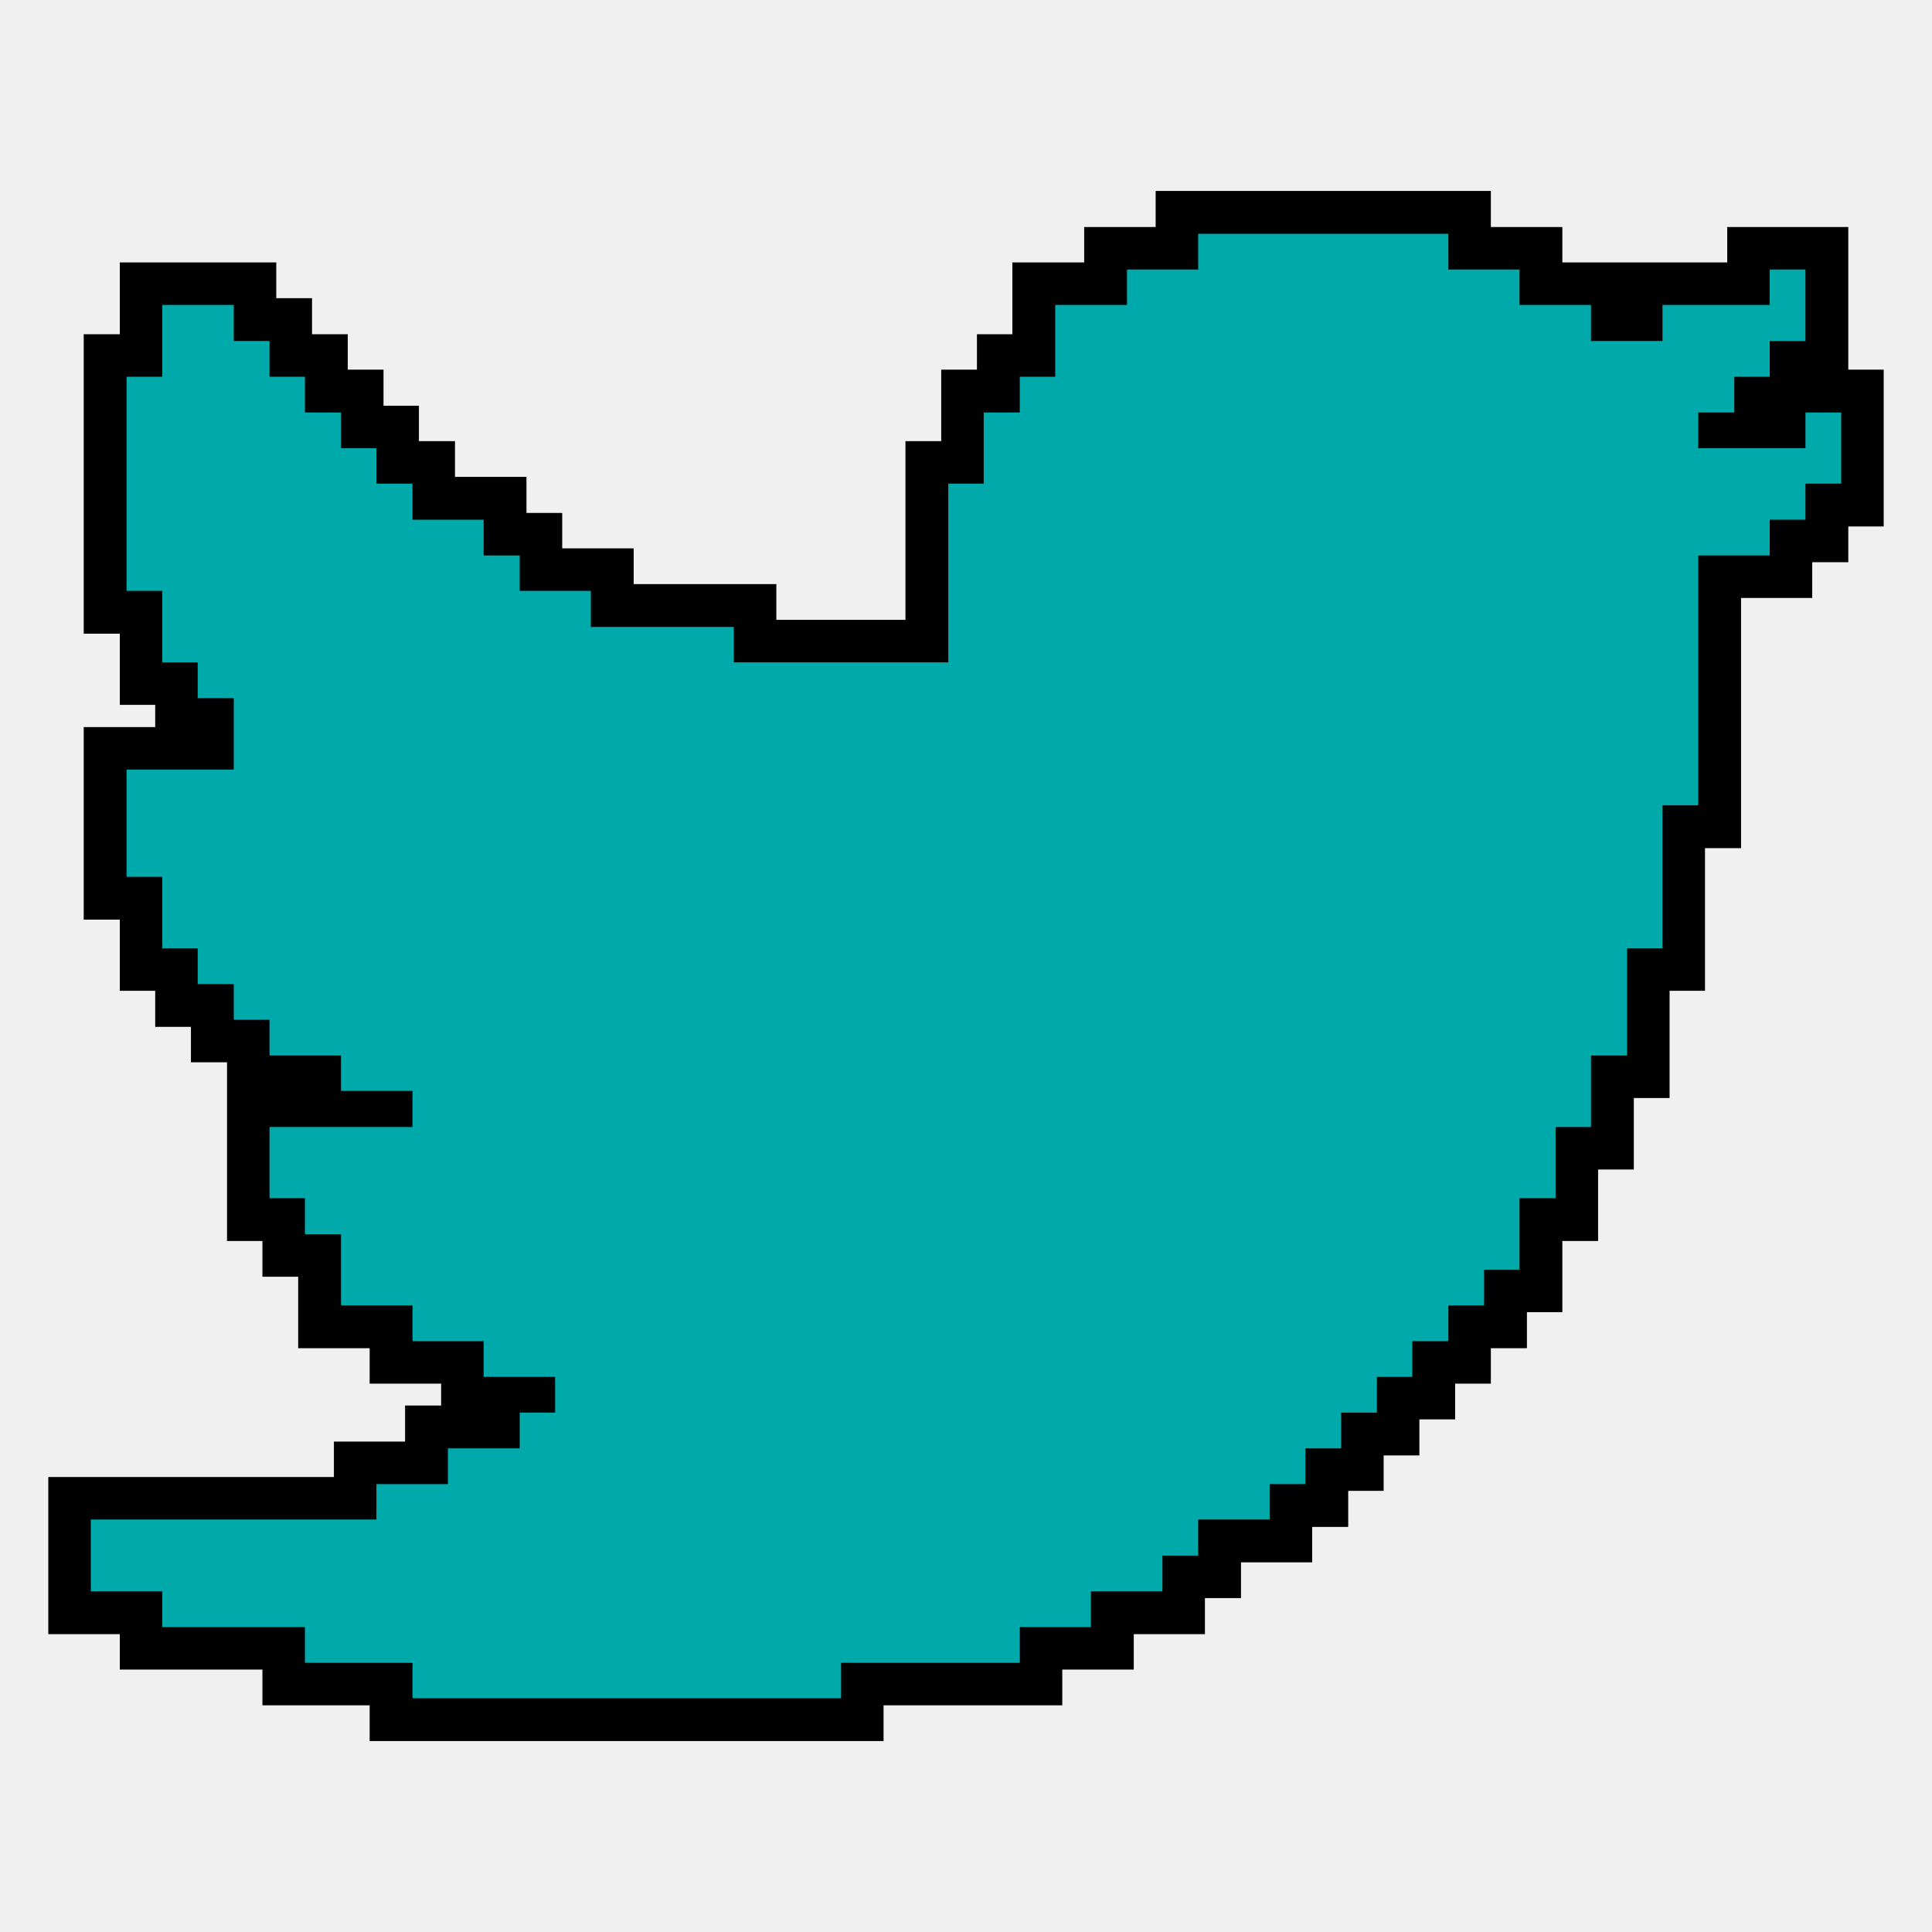
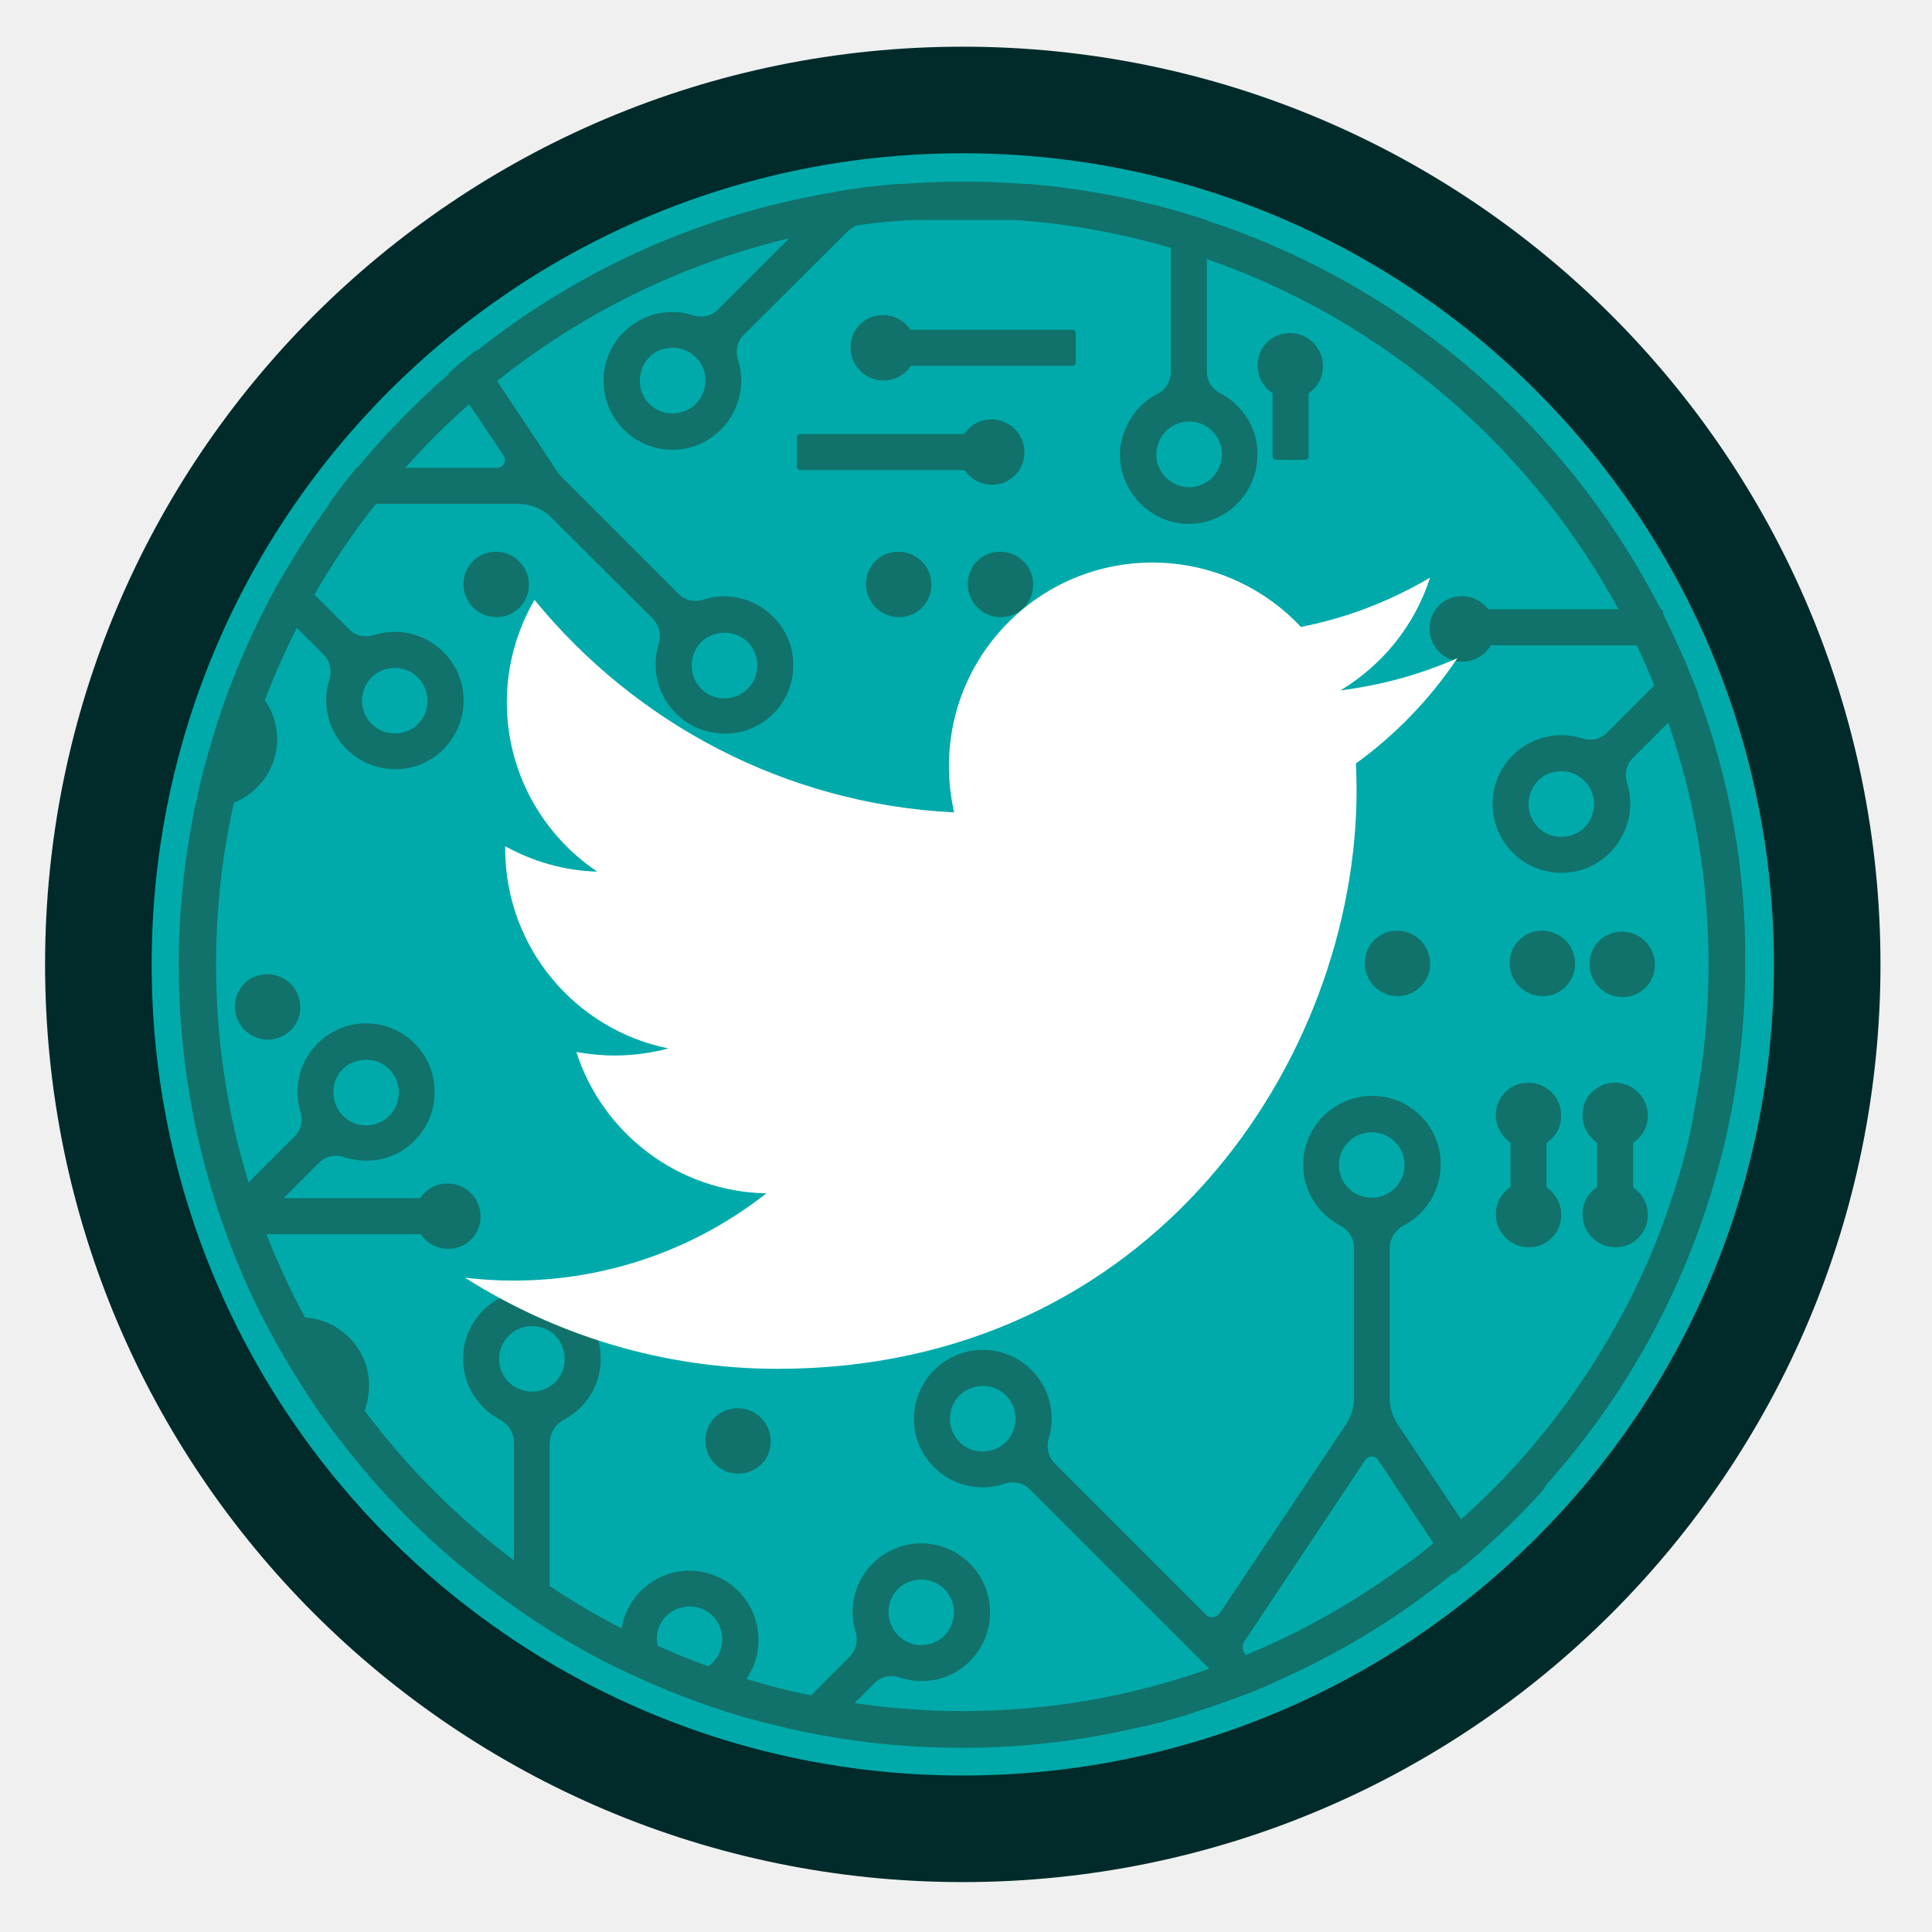
<svg xmlns="http://www.w3.org/2000/svg" version="1.1" id="Capa_1" x="0px" y="0px" viewBox="0 0 600 600" style="enable-background:new 0 0 600 600;" xml:space="preserve">
  <style type="text/css">
- 	.st0{fill:#00AAAA;}
+ 	.st0{fill:#002B2A;}
+ 	.st1{fill:#00AAAA;}
+ 	.st2{fill:#11726B;}
+ 	.st3{fill:#FFFFFF;}
</style>
  <g>
-     <polygon points="574,114.8 574,105.9 574,94.7 574,83.7 574,70.5 560.7,70.5 549.6,70.5 536.4,70.5 536.4,81.5 527.4,81.5    516.3,81.5 507.4,81.5 494.1,81.5 485.2,81.5 485.2,70.5 471.9,70.5 463,70.5 463,59.3 449.8,59.3 438.6,59.3 427.6,59.3    416.5,59.3 405.4,59.3 394.3,59.3 383.2,59.3 372.1,59.3 358.9,59.3 358.9,70.5 350,70.5 336.7,70.5 336.7,81.5 327.7,81.5    314.4,81.5 314.4,94.7 314.4,103.8 303.4,103.8 303.4,114.8 292.3,114.8 292.3,128.1 292.3,137 281.2,137 281.2,150.2 281.2,161.4    281.2,172.5 281.2,183.5 281.2,192.5 272.3,192.5 261.2,192.5 250,192.5 241.1,192.5 241.1,181.4 227.9,181.4 216.8,181.4    205.7,181.4 196.8,181.4 196.8,170.3 183.5,170.3 174.6,170.3 174.6,159.3 163.5,159.3 163.5,148.1 150.2,148.1 141.3,148.1    141.3,137 130.1,137 130.1,126 119.1,126 119.1,114.8 108,114.8 108,103.8 96.9,103.8 96.9,92.6 85.8,92.6 85.8,81.5 72.6,81.5    61.4,81.5 50.4,81.5 37.2,81.5 37.2,94.7 37.2,103.8 26,103.8 26,117 26,128.1 26,139.2 26,150.2 26,161.4 26,172.5 26,183.5    26,196.8 37.2,196.8 37.2,205.7 37.2,218.9 48.2,218.9 48.2,225.8 39.3,225.8 26,225.8 26,239 26,250.1 26,261.2 26,272.3    26,285.6 37.2,285.6 37.2,294.5 37.2,307.7 48.2,307.7 48.2,318.9 59.3,318.9 59.3,329.9 70.5,329.9 70.5,341 70.5,350 70.5,361.1    70.5,372.1 70.5,385.4 81.5,385.4 81.5,396.5 92.6,396.5 92.6,405.4 92.6,418.7 105.9,418.7 114.8,418.7 114.8,429.7 128.1,429.7    137,429.7 137,436.5 125.8,436.5 125.8,447.7 116.9,447.7 103.7,447.7 103.7,458.7 94.7,458.7 83.7,458.7 72.6,458.7 61.4,458.7    50.4,458.7 39.3,458.7 28.2,458.7 15,458.7 15,471.9 15,483.1 15,494.2 15,507.5 28.2,507.5 37.2,507.5 37.2,518.5 50.4,518.5    61.4,518.5 72.6,518.5 81.5,518.5 81.5,529.6 94.7,529.6 105.9,529.6 114.8,529.6 114.8,540.7 128.1,540.7 139.1,540.7    150.2,540.7 161.4,540.7 172.4,540.7 183.5,540.7 194.6,540.7 205.7,540.7 216.8,540.7 227.9,540.7 239,540.7 250,540.7    261.2,540.7 274.4,540.7 274.4,529.6 283.3,529.6 294.5,529.6 305.5,529.6 316.7,529.6 329.9,529.6 329.9,518.5 338.8,518.5    352.1,518.5 352.1,507.5 361,507.5 374.2,507.5 374.2,496.3 385.4,496.3 385.4,485.2 394.3,485.2 407.5,485.2 407.5,474.2    418.7,474.2 418.7,463 429.7,463 429.7,452 440.8,452 440.8,440.8 451.9,440.8 451.9,429.7 463,429.7 463,418.7 474.2,418.7    474.2,407.5 485.2,407.5 485.2,394.3 485.2,385.4 496.3,385.4 496.3,372.1 496.3,363.2 507.4,363.2 507.4,350 507.4,341 518.5,341    518.5,327.8 518.5,316.7 518.5,307.7 529.5,307.7 529.5,294.5 529.5,283.3 529.5,272.3 529.5,263.4 540.7,263.4 540.7,250.1    540.7,239 540.7,227.9 540.7,216.8 540.7,205.7 540.7,194.7 540.7,185.7 549.6,185.7 562.8,185.7 562.8,174.6 574,174.6 574,163.5    585,163.5 585,150.2 585,139.2 585,128.1 585,114.8  " />
-     <polygon class="st0" points="560.7,128.1 560.7,139.2 549.6,139.2 538.6,139.2 527.4,139.2 527.4,128.1 538.6,128.1 538.6,117    549.6,117 549.6,105.9 560.7,105.9 560.7,94.7 560.7,83.7 549.6,83.7 549.6,94.7 538.6,94.7 527.4,94.7 516.3,94.7 516.3,105.9    505.3,105.9 494.1,105.9 494.1,94.7 483.1,94.7 471.9,94.7 471.9,83.7 460.9,83.7 449.8,83.7 449.8,72.6 438.6,72.6 427.6,72.6    416.5,72.6 405.4,72.6 394.3,72.6 383.2,72.6 372.1,72.6 372.1,83.7 361,83.7 350,83.7 350,94.7 338.8,94.7 327.7,94.7    327.7,105.9 327.7,117 316.7,117 316.7,128.1 305.5,128.1 305.5,139.2 305.5,150.2 294.5,150.2 294.5,161.4 294.5,172.5    294.5,183.5 294.5,194.7 294.5,205.7 283.3,205.7 272.3,205.7 261.2,205.7 250,205.7 239,205.7 227.9,205.7 227.9,194.7    216.8,194.7 205.7,194.7 194.6,194.7 183.5,194.7 183.5,183.5 172.4,183.5 161.4,183.5 161.4,172.5 150.2,172.5 150.2,161.4    139.1,161.4 128.1,161.4 128.1,150.2 116.9,150.2 116.9,139.2 105.9,139.2 105.9,128.1 94.7,128.1 94.7,117 83.7,117 83.7,105.9    72.6,105.9 72.6,94.7 61.4,94.7 50.4,94.7 50.4,105.9 50.4,117 39.3,117 39.3,128.1 39.3,139.2 39.3,150.2 39.3,161.4 39.3,172.5    39.3,183.5 50.4,183.5 50.4,194.7 50.4,205.7 61.4,205.7 61.4,216.8 72.6,216.8 72.6,227.9 72.6,239 61.4,239 50.4,239 39.3,239    39.3,250.1 39.3,261.2 39.3,272.3 50.4,272.3 50.4,283.3 50.4,294.5 61.4,294.5 61.4,305.6 72.6,305.6 72.6,316.7 83.7,316.7    83.7,327.8 94.7,327.8 105.9,327.8 105.9,338.8 116.9,338.8 128.1,338.8 128.1,350 116.9,350 105.9,350 94.7,350 83.7,350    83.7,361.1 83.7,372.1 94.7,372.1 94.7,383.3 105.9,383.3 105.9,394.3 105.9,405.4 116.9,405.4 128.1,405.4 128.1,416.5    139.1,416.5 150.2,416.5 150.2,427.6 161.4,427.6 172.4,427.6 172.4,438.7 161.4,438.7 161.4,449.8 150.2,449.8 139.1,449.8    139.1,460.9 128.1,460.9 116.9,460.9 116.9,471.9 105.9,471.9 94.7,471.9 83.7,471.9 72.6,471.9 61.4,471.9 50.4,471.9 39.3,471.9    28.2,471.9 28.2,483.1 28.2,494.2 39.3,494.2 50.4,494.2 50.4,505.3 61.4,505.3 72.6,505.3 83.7,505.3 94.7,505.3 94.7,516.4    105.9,516.4 116.9,516.4 128.1,516.4 128.1,527.4 139.1,527.4 150.2,527.4 161.4,527.4 172.4,527.4 183.5,527.4 194.6,527.4    205.7,527.4 216.8,527.4 227.9,527.4 239,527.4 250,527.4 261.2,527.4 261.2,516.4 272.3,516.4 283.3,516.4 294.5,516.4    305.5,516.4 316.7,516.4 316.7,505.3 327.7,505.3 338.8,505.3 338.8,494.2 350,494.2 361,494.2 361,483.1 372.1,483.1 372.1,471.9    383.2,471.9 394.3,471.9 394.3,460.9 405.4,460.9 405.4,449.8 416.5,449.8 416.5,438.7 427.6,438.7 427.6,427.6 438.6,427.6    438.6,416.5 449.8,416.5 449.8,405.4 460.9,405.4 460.9,394.3 471.9,394.3 471.9,383.3 471.9,372.1 483.1,372.1 483.1,361.1    483.1,350 494.1,350 494.1,338.8 494.1,327.8 505.3,327.8 505.3,316.7 505.3,305.6 505.3,294.5 516.3,294.5 516.3,283.3    516.3,272.3 516.3,261.2 516.3,250.1 527.4,250.1 527.4,239 527.4,227.9 527.4,216.8 527.4,205.7 527.4,194.7 527.4,183.5    527.4,172.5 538.6,172.5 549.6,172.5 549.6,161.4 560.7,161.4 560.7,150.2 571.8,150.2 571.8,139.2 571.8,128.1  " />
+     <circle class="st0" cx="299" cy="299.5" r="285" />
+     <circle class="st1" cx="299" cy="299.5" r="251.9" />
+     <path class="st2" d="M370,528.8c-2.3-3.7-7.3-3.6-9.5-0.3l-5.1,7.6c5.2-1.2,10.3-2.6,15.3-4.2C370.8,530.9,370.5,529.8,370,528.8z    M453.8,471.9L434,442.2c-1.5-2.3-2.4-5.1-2.4-7.9v-46.7c0-2.9,1.7-5.6,4.3-7c7.9-4.1,12.9-13,11.2-22.9c-1.5-8.5-8.4-15.4-16.9-17   c-13.6-2.5-25.5,7.9-25.5,21c0,8.2,4.7,15.3,11.5,18.9c2.6,1.4,4.3,4,4.3,7v46.7c0,2.8-0.9,5.6-2.4,7.9L378.8,501   c-1,1.5-3.1,1.7-4.3,0.4l-47-47c-2-2-2.6-5-1.8-7.7c0.9-3,1.2-6.3,0.6-9.8c-1.5-8.8-8.7-16-17.5-17.4c-14.5-2.4-27,10.1-24.7,24.6   c1.4,8.5,8,15.5,16.5,17.3c4,0.9,7.9,0.6,11.3-0.6c2.8-1,5.9-0.3,7.9,1.7l55.7,55.7l8.9,8.9c3.8-1.4,7.6-2.9,11.3-4.6L387,514   l-0.1-0.1c-1.1-1.1-1.3-2.9-0.4-4.2l37.5-56.3c1-1.4,3-1.4,4,0l17.2,25.9l4.1,6.1l2.3,3.4c0.2-0.2,0.4-0.3,0.6-0.5   c2.7-2.2,5.4-4.4,8-6.7L453.8,471.9z M315,443.3c-0.9,3.4-3.6,6.2-7.1,7.1c-7.7,2.1-14.6-4.8-12.5-12.6c0.9-3.4,3.6-6.1,7.1-7   C310.2,428.7,317.1,435.6,315,443.3z M423.3,371.6c-3.4-0.9-6.2-3.6-7.1-7c-2.1-7.8,4.8-14.6,12.5-12.6c3.4,0.9,6.2,3.6,7.1,7.1   C437.9,366.7,431,373.6,423.3,371.6z" />
+     <path class="st2" d="M170.8,447.9c0-2.9,1.7-5.6,4.3-7c7.9-4.1,12.9-13,11.1-22.9c-1.5-8.5-8.4-15.4-16.9-17   c-13.6-2.5-25.5,7.9-25.5,21c0,8.2,4.7,15.3,11.5,18.9c2.6,1.4,4.3,4,4.3,7v46.7c0,1.3-0.2,2.6-0.6,3.8c6.4,4.6,13,8.8,19.8,12.7   l-5.6-8.5c-1.6-2.3-2.5-5.1-2.5-7.9V447.9z M155.4,424.8c-2.1-7.8,4.8-14.6,12.6-12.6c3.4,0.9,6.1,3.6,7,7.1   c2.1,7.7-4.8,14.6-12.5,12.5C159.1,430.9,156.3,428.2,155.4,424.8z M282.5,479.6c-8.8,1.5-16,8.6-17.4,17.4   c-0.6,3.4-0.3,6.8,0.6,9.8c0.9,2.7,0.2,5.6-1.8,7.7l-21.5,21.5c4.3,1.1,8.7,2,13.1,2.8l9.9-9.9l6.2-6.2c2.1-2.1,5.1-2.7,7.9-1.7   c3.5,1.1,7.3,1.4,11.3,0.6c8.4-1.8,15-8.8,16.4-17.3C309.5,489.7,297.1,477.2,282.5,479.6z M295.9,503.4c-0.9,3.4-3.6,6.2-7,7.1   c-7.8,2.1-14.6-4.8-12.6-12.6c0.9-3.4,3.6-6.1,7.1-7C291.1,488.9,298,495.8,295.9,503.4z" />
+     <path class="st2" d="M82.2,217.4c-0.2-0.3-0.4-0.6-0.7-1c-1.9-2.5-4.3-4.4-7.1-5.9c-0.5-0.3-1-0.6-1.4-1c-1.4,3.5-2.8,7.2-4,10.8   c2.1,0.9,3.8,2.6,4.8,4.6c0.7,1.4,1.1,3,1.1,4.6c0,6.1-5.4,10.9-11.6,10.1h-0.1c-0.5,2.2-1,4.3-1.5,6.4c-0.3,1.5-0.6,3-1,4.4   c1.1,0.2,2.2,0.3,3.4,0.4c3,0.1,5.9-0.5,8.5-1.5c7.9-3.1,13.5-10.9,13.5-19.8C86,225.1,84.7,220.8,82.2,217.4z M246.1,203.1   c-1.4-8.9-8.7-16.1-17.6-17.6c-3.5-0.6-6.9-0.3-10,0.7c-2.7,0.9-5.8,0.3-7.8-1.8l-36-36c-0.7-0.6-1.3-1.4-1.8-2.2l-18.6-28   l-6.3-9.5c-3,2.3-5.9,4.7-8.7,7.2l6.3,9.5l10.8,16.1c1.1,1.6-0.1,3.8-2,3.8h-43.7c-3,3.6-5.9,7.4-8.6,11.2h59   c3.8,0,7.4,1.5,10.1,4.2l31.6,31.5c2,2.1,2.6,5.1,1.8,7.8c-1,3.1-1.3,6.4-0.7,10c1.5,8.9,8.7,16.1,17.6,17.5   C236,230,248.4,217.7,246.1,203.1z M234.8,209.4c-0.9,3.4-3.6,6.2-7.1,7.1c-7.7,2.1-14.6-4.8-12.5-12.6c0.9-3.4,3.6-6.2,7-7   C230,194.8,236.9,201.6,234.8,209.4z" />
+     <path class="st2" d="M143.7,214.1c-1.4-8.9-8.6-16.1-17.6-17.6c-3.5-0.6-6.8-0.2-9.9,0.7c-2.8,0.9-5.8,0.3-7.8-1.8l-10.8-10.8   l-8.3-8.3c-2,3.3-3.9,6.7-5.7,10.1l16.9,16.9c2.1,2.1,2.6,5,1.8,7.8c-1,3-1.3,6.4-0.7,9.9c1.4,8.9,8.6,16.1,17.6,17.6   C133.6,241,146,228.6,143.7,214.1z M132.4,220.4c-0.9,3.4-3.6,6.1-7,7c-7.8,2.1-14.6-4.8-12.6-12.5c0.9-3.4,3.6-6.2,7.1-7.1   C127.5,205.7,134.4,212.6,132.4,220.4z" />
+     <path class="st2" d="M386,128c-1.9-2.5-4.3-4.4-7.1-5.9c-2.5-1.3-4.1-3.8-4.1-6.7V68.4c-17.8-5.9-36.5-9.7-55.9-11.3h-39.6   c-0.1,0-0.1,0-0.1,0c-6.6,0.5-13.1,1.3-19.6,2.4c-0.2,0.2-0.4,0.4-0.6,0.6l-36,36c-2.1,2.1-5,2.7-7.8,1.8c-3.1-1-6.4-1.3-10-0.7   c-8.9,1.5-16.1,8.6-17.5,17.6c-2.3,14.5,10.1,26.9,24.6,24.6c8.9-1.4,16.1-8.7,17.6-17.6c0.6-3.5,0.3-6.9-0.7-10   c-0.9-2.7-0.3-5.8,1.8-7.8l31.6-31.5c1-1,2.1-1.8,3.2-2.4c2.1-1.2,4.4-1.8,6.9-1.8h90.9v47.3c0,2.8-1.6,5.4-4.1,6.7   c-2.8,1.4-5.2,3.4-7.1,5.9c-2.8,3.6-4.6,8.3-4.6,13.3c0.1,11.3,9.5,20.9,20.8,21.2c12,0.3,21.9-9.4,21.9-21.4   C390.6,136.2,388.9,131.6,386,128z M218.7,120.9c-0.9,3.4-3.6,6.2-7.1,7.1c-7.8,2.1-14.6-4.8-12.5-12.6c0.9-3.4,3.6-6.2,7-7   C213.9,106.3,220.8,113.2,218.7,120.9z M367.8,151.2c-3.2-0.5-6.2-2.6-7.6-5.5c-1.6-3.2-1.3-6.5,0-9.2c1.7-3.3,5.1-5.6,9.1-5.6   c4,0,7.4,2.3,9.1,5.6c0.7,1.4,1.1,3,1.1,4.6C379.4,147.3,374,152.1,367.8,151.2z" />
+     <path class="st2" d="M110.1,318.1c-8.8,1.5-16,8.6-17.4,17.4c-0.6,3.4-0.3,6.8,0.6,9.8c0.9,2.7,0.2,5.6-1.8,7.6l-14.2,14.2   l-9.1,9.1c1.3,3.9,2.7,7.8,4.2,11.6l26.7-26.7c2.1-2.1,5.1-2.7,7.9-1.7c3.5,1.1,7.3,1.4,11.3,0.6c8.4-1.8,15-8.8,16.4-17.3   C137.1,328.2,124.7,315.7,110.1,318.1z M123.5,342c-0.9,3.4-3.6,6.2-7,7.1c-7.8,2.1-14.6-4.8-12.6-12.6c0.9-3.4,3.6-6.2,7.1-7   C118.7,327.4,125.5,334.3,123.5,342z" />
+     <path class="st2" d="M522.7,203.9l-23.6,23.6c-2.1,2.1-5,2.7-7.8,1.8c-3.1-1-6.4-1.3-10-0.7c-8.9,1.5-16.1,8.7-17.5,17.6   c-2.3,14.5,10.1,26.9,24.6,24.6c8.9-1.4,16.1-8.7,17.6-17.6c0.6-3.5,0.3-6.9-0.7-10c-0.9-2.7-0.3-5.8,1.8-7.8l11.3-11.3l8.9-8.9   C525.8,211.4,524.3,207.7,522.7,203.9z M494.7,252.4c-0.9,3.4-3.6,6.2-7.1,7.1c-7.8,2.1-14.6-4.8-12.5-12.6c0.9-3.4,3.6-6.2,7-7   C489.8,237.8,496.7,244.7,494.7,252.4z" />
+     <path class="st2" d="M114.3,426.5c-1.5-8.5-8.4-15.4-16.9-17c-0.9-0.2-1.7-0.3-2.6-0.3c-4.2-0.3-8.2,0.7-11.6,2.5   c1.8,3.4,3.6,6.7,5.5,9.9c2.2-1.2,4.7-1.5,7.4-0.9c3.4,0.9,6.1,3.6,7,7.1c1.1,4.3-0.5,8.4-3.6,10.8c2.2,3.1,4.3,6,6.7,9   c3.2-2.4,5.7-5.7,7.1-9.5C114.5,434.5,115,430.5,114.3,426.5z M210.5,488.1c-8.8,1.5-16,8.6-17.4,17.4v0.2   c-0.6,3.4-0.3,6.6,0.6,9.6c0.4,1.2,0.5,2.4,0.3,3.6c8.5,4,17.3,7.7,26.3,10.8c4.7-1.4,8.7-4.4,11.5-8.3c1.8-2.6,3-5.5,3.5-8.7   C237.5,498.1,225.1,485.7,210.5,488.1z M216.9,519c-6.1,1.6-11.7-2.3-12.7-7.9c-0.3-1.5-0.3-3.1,0.1-4.7c0.9-3.4,3.6-6.2,7.1-7.1   c7.8-2.1,14.6,4.8,12.5,12.6c-0.6,2.3-2,4.2-3.9,5.6C219.1,518.2,218,518.7,216.9,519z" />
+     <g>
+       <path class="st2" d="M315.1,68.2c16.7,1.1,32.9,4.1,48.5,8.6v-8.6H315.1z M272.7,68.2c-2.5,0-4.8,0.6-6.9,1.8    c5.6-0.9,11.3-1.4,17-1.8H272.7z M315.1,68.2c16.7,1.1,32.9,4.1,48.5,8.6v-8.6H315.1z M272.7,68.2c-2.5,0-4.8,0.6-6.9,1.8    c5.6-0.9,11.3-1.4,17-1.8H272.7z M315.1,68.2c16.7,1.1,32.9,4.1,48.5,8.6v-8.6H315.1z M272.7,68.2c-2.5,0-4.8,0.6-6.9,1.8    c5.6-0.9,11.3-1.4,17-1.8H272.7z M315.1,68.2c16.7,1.1,32.9,4.1,48.5,8.6v-8.6H315.1z M272.7,68.2c-2.5,0-4.8,0.6-6.9,1.8    c5.6-0.9,11.3-1.4,17-1.8H272.7z M527.2,215.3c-1.4-3.8-2.9-7.6-4.5-11.3c-27.4-63.8-81.3-113.7-147.9-135.5    c-17.8-5.9-36.5-9.7-55.9-11.3c-6.6-0.5-13.2-0.8-20-0.8c-6.6,0-13.2,0.3-19.6,0.8c-0.1,0-0.1,0-0.1,0c-6.6,0.5-13.1,1.3-19.6,2.4    c-41.7,6.8-79.9,24.2-111.7,49.5c-3,2.3-5.9,4.7-8.7,7.2c-10.3,9-19.9,18.9-28.6,29.4c-3,3.6-5.9,7.4-8.6,11.2    c-4.6,6.3-8.9,12.9-12.9,19.7c-2,3.3-3.9,6.7-5.7,10.1c-3.9,7.5-7.5,15.2-10.6,23.1c-1.4,3.5-2.8,7.2-4,10.8    c-1.5,4.3-2.8,8.7-4.1,13.1c-0.6,2.1-1.1,4.2-1.7,6.2c-0.5,2.2-1,4.3-1.5,6.4c-0.3,1.5-0.6,3-1,4.4c-3.2,15.8-5,32.2-5,48.9    c0,26.8,4.4,52.7,12.4,76.8c1.3,3.9,2.7,7.8,4.2,11.6c3.1,8.1,6.7,16,10.7,23.6c1.8,3.4,3.6,6.7,5.5,9.9c3.4,5.8,7,11.5,10.8,17    c2.2,3.1,4.3,6,6.7,9c14.9,19.5,32.8,36.7,53,50.8c6.4,4.6,13,8.8,19.8,12.7c4.9,2.9,9.9,5.5,15,7.9c8.5,4,17.3,7.7,26.3,10.8    c7.2,2.5,14.6,4.7,22.2,6.4c4.3,1.1,8.7,2,13.1,2.8c14.1,2.6,28.7,3.9,43.5,3.9c19.4,0,38.3-2.3,56.4-6.7    c5.2-1.2,10.3-2.6,15.3-4.2c4.7-1.4,9.2-3,13.7-4.7c3.8-1.4,7.6-2.9,11.3-4.6c16.9-7.4,32.9-16.6,47.5-27.5    c2.9-2.1,5.6-4.2,8.3-6.4c0.2-0.2,0.4-0.3,0.6-0.5c2.7-2.2,5.4-4.4,8-6.7c6.6-5.9,12.9-12,18.8-18.6c0.1-0.1,0.1-0.1,0.1-0.1    c13.1-14.4,24.5-30.3,33.8-47.4c18.8-34.5,29.5-74,29.5-116C542.3,269.9,537,241.5,527.2,215.3z M520.2,369    c-2.2,6.9-4.6,13.7-7.4,20.3c-3.3,7.8-7,15.4-11.2,22.8c-12.6,22.6-28.8,42.8-47.9,59.8c-2.8,2.6-5.6,5-8.6,7.4    c-0.3,0.3-0.7,0.6-1.1,0.9c-2.9,2.4-5.9,4.7-9,6.8c-14.8,10.8-31,19.9-48.1,27c-3.8,1.6-7.6,3-11.5,4.3    c-23.9,8.5-49.8,13.1-76.6,13.1c-11.5,0-22.7-0.9-33.6-2.5c-4.6-0.6-9-1.4-13.5-2.4c-6.8-1.4-13.6-3.1-20.2-5.1    c-3.9-1.2-7.8-2.5-11.7-3.9c-5.4-1.9-10.6-4.1-15.8-6.4c-3.8-1.7-7.5-3.5-11.1-5.4c-7.7-3.9-15.2-8.3-22.3-13.1    c-3.8-2.6-7.6-5.2-11.2-8c-17.6-13.3-33.3-29-46.5-46.7c-6.8-9.1-13-18.8-18.4-28.8c-5.2-9.6-9.7-19.6-13.5-30    c-1.4-3.9-2.8-7.9-4-11.9c-6.6-21.4-10.1-44.2-10.1-67.7c0-14.9,1.4-29.6,4.2-43.7c0.4-2.1,0.8-4.2,1.3-6.3c0.5-2.2,1-4.4,1.6-6.6    c2.2-8.7,4.8-17.2,8-25.4c3-7.7,6.3-15.2,9.9-22.4c1.8-3.5,3.6-7,5.5-10.3c5.6-9.8,11.9-19.2,18.9-28c3-3.8,6.1-7.6,9.3-11.2    c6.2-7,12.9-13.7,19.9-19.9c2.9-2.5,5.7-4.8,8.7-7.2c26.2-21,57.1-36.4,90.9-44.5c6.7-1.6,13.6-2.9,20.6-3.9    c5.6-0.9,11.3-1.4,17-1.8c5.3-0.4,10.7-0.6,16.1-0.6c5.4,0,10.8,0.2,16.1,0.6c16.7,1.1,32.9,4.1,48.5,8.6    c3.8,1.1,7.5,2.3,11.2,3.5c63.3,21.9,114.1,70.6,139.1,132.3c1.6,3.8,3,7.6,4.3,11.5c8.2,23.6,12.6,49,12.6,75.4    c0,15-1.4,29.6-4.2,43.8C525.1,352.1,522.9,360.6,520.2,369z M110.8,145.5c-3,3.6-5.9,7.4-8.6,11.2c-4.6,6.3-8.9,12.9-12.9,19.7    c-2,3.3-3.9,6.7-5.7,10.1c-3.9,7.5-7.5,15.2-10.6,23.1c0.5,0.4,0.9,0.7,1.4,1c2.7,1.4,5.1,3.4,7.1,5.9c0.3,0.3,0.5,0.6,0.7,1    c3-7.7,6.3-15.2,9.9-22.4c1.8-3.5,3.6-7,5.5-10.3c5.6-9.8,11.9-19.2,18.9-28c3-3.8,6.1-7.6,9.3-11.2H110.8z M231.7,521.4    c-3.9-1.2-7.8-2.5-11.7-3.9c-5.4-1.9-10.6-4.1-15.8-6.4c-3.8-1.7-7.5-3.5-11.1-5.4c-7.7-3.9-15.2-8.3-22.3-13.1v1.9    c0,2.8,0.9,5.6,2.5,7.9l5.6,8.5c4.9,2.9,9.9,5.5,15,7.9c8.5,4,17.3,7.7,26.3,10.8c7.2,2.5,14.6,4.7,22.2,6.4l9.5-9.5    C245.1,525.2,238.3,523.4,231.7,521.4z M375.5,518.3c-23.9,8.5-49.8,13.1-76.6,13.1c-11.5,0-22.7-0.9-33.6-2.5l-9.9,9.9    c14.1,2.6,28.7,3.9,43.5,3.9c19.4,0,38.3-2.3,56.4-6.7l5.1-7.6c2.2-3.3,7.2-3.4,9.5,0.3c0.6,1,0.8,2.1,0.7,3.1    c4.7-1.4,9.2-3,13.7-4.7L375.5,518.3z M272.7,68.2c-2.5,0-4.8,0.6-6.9,1.8c5.6-0.9,11.3-1.4,17-1.8H272.7z M315.1,68.2    c16.7,1.1,32.9,4.1,48.5,8.6v-8.6H315.1z M272.7,68.2c-2.5,0-4.8,0.6-6.9,1.8c5.6-0.9,11.3-1.4,17-1.8H272.7z M315.1,68.2    c16.7,1.1,32.9,4.1,48.5,8.6v-8.6H315.1z M272.7,68.2c-2.5,0-4.8,0.6-6.9,1.8c5.6-0.9,11.3-1.4,17-1.8H272.7z M315.1,68.2    c16.7,1.1,32.9,4.1,48.5,8.6v-8.6H315.1z M72.6,249.5c0.5-2.2,1-4.4,1.6-6.6c2.2-8.7,4.8-17.2,8-25.4c3-7.7,6.3-15.2,9.9-22.4    l-8.5-8.5c-3.9,7.5-7.5,15.2-10.6,23.1c-1.4,3.5-2.8,7.2-4,10.8c-1.5,4.3-2.8,8.7-4.1,13.1c-0.6,2.1-1.1,4.2-1.7,6.2    c-0.5,2.2-1,4.3-1.5,6.4c-0.3,1.5-0.6,3-1,4.4c-3.2,15.8-5,32.2-5,48.9c0,26.8,4.4,52.7,12.4,76.8l9.1-9.1    c-6.6-21.4-10.1-44.2-10.1-67.7c0-14.9,1.4-29.6,4.2-43.7C71.7,253.7,72.1,251.6,72.6,249.5z M193.7,515.3c-0.9-3-1.1-6.2-0.6-9.6    c-7.7-3.9-15.2-8.3-22.3-13.1c-3.8-2.6-7.6-5.2-11.2-8c-17.6-13.3-33.3-29-46.5-46.7c-6.8-9.1-13-18.8-18.4-28.8    c-5.2-9.6-9.7-19.6-13.5-30l-8.8,8.8c3.1,8.1,6.7,16,10.7,23.6c1.8,3.4,3.6,6.7,5.5,9.9c3.4,5.8,7,11.5,10.8,17    c2.2,3.1,4.3,6,6.7,9c14.9,19.5,32.8,36.7,53,50.8c6.4,4.6,13,8.8,19.8,12.7c4.9,2.9,9.9,5.5,15,7.9    C194.1,517.7,194.1,516.5,193.7,515.3z M272.7,68.2c-2.5,0-4.8,0.6-6.9,1.8c5.6-0.9,11.3-1.4,17-1.8H272.7z M315.1,68.2    c16.7,1.1,32.9,4.1,48.5,8.6v-8.6H315.1z M453.8,471.9c-2.8,2.6-5.6,5-8.6,7.4c-0.3,0.3-0.7,0.6-1.1,0.9l8.1,8.1    c2.7-2.2,5.4-4.4,8-6.7c6.6-5.9,12.9-12,18.8-18.6c0.1-0.1,0.1-0.1,0.1-0.1l20.2-30.3c1.5-2.3,2.4-5.1,2.4-7.9v-12.6    C489,434.7,472.8,454.9,453.8,471.9z" />
+     </g>
+     <path class="st2" d="M515.5,200.4h-61.2c-0.5,0-1-0.4-1-1v-9.2c0-0.5,0.4-1,1-1h61.2c0.5,0,1,0.4,1,1v9.2   C516.4,200,516,200.4,515.5,200.4z" />
+     <path class="st2" d="M333.1,113.6h-61.2c-0.5,0-1-0.4-1-1v-9.2c0-0.5,0.4-1,1-1h61.2c0.5,0,1,0.4,1,1v9.2   C334.1,113.2,333.7,113.6,333.1,113.6z" />
+     <path class="st2" d="M309.7,146h-61.2c-0.5,0-1-0.4-1-1v-9.2c0-0.5,0.4-1,1-1h61.2c0.5,0,1,0.4,1,1v9.2   C310.7,145.5,310.3,146,309.7,146z" />
+     <path class="st2" d="M395.2,141.8v-26.8c0-0.5,0.4-1,1-1h9.2c0.5,0,1,0.4,1,1v26.8c0,0.5-0.4,1-1,1h-9.2   C395.6,142.8,395.2,142.3,395.2,141.8z" />
+     <path class="st2" d="M469.1,376.4v-26.8c0-0.5,0.4-1,1-1h9.2c0.5,0,1,0.4,1,1v26.8c0,0.5-0.4,1-1,1h-9.2   C469.5,377.4,469.1,377,469.1,376.4z" />
+     <path class="st2" d="M136.1,383.3H74.9c-0.5,0-1-0.4-1-1v-9.2c0-0.5,0.4-1,1-1h61.2c0.5,0,1,0.4,1,1v9.2   C137.1,382.9,136.7,383.3,136.1,383.3z" />
+     <path class="st2" d="M456.9,205.1L456.9,205.1c-7.7,2-14.6-4.8-12.6-12.6c0.9-3.4,3.6-6.1,7-7c7.7-2,14.6,4.8,12.6,12.6   C463.1,201.4,460.3,204.2,456.9,205.1" />
+     <path class="st2" d="M477.5,356.2L477.5,356.2c-7.7,2-14.6-4.8-12.6-12.6c0.9-3.4,3.6-6.1,7-7c7.7-2,14.6,4.8,12.6,12.6   C483.6,352.5,480.9,355.2,477.5,356.2" />
+     <path class="st2" d="M477.5,387L477.5,387c-7.7,2-14.6-4.8-12.6-12.6c0.9-3.4,3.6-6.1,7-7c7.7-2,14.6,4.8,12.6,12.6   C483.6,383.3,480.9,386.1,477.5,387" />
+     <path class="st2" d="M496,376.4v-26.8c0-0.5,0.4-1,1-1h9.2c0.5,0,1,0.4,1,1v26.8c0,0.5-0.4,1-1,1H497   C496.5,377.4,496,377,496,376.4z" />
+     <path class="st2" d="M504.4,356.2L504.4,356.2c-7.7,2-14.6-4.8-12.6-12.6c0.9-3.4,3.6-6.1,7-7c7.7-2,14.6,4.8,12.6,12.6   C510.5,352.5,507.8,355.2,504.4,356.2" />
+     <path class="st2" d="M504.4,387L504.4,387c-7.7,2-14.6-4.8-12.6-12.6c0.9-3.4,3.6-6.1,7-7c7.7-2,14.6,4.8,12.6,12.6   C510.5,383.3,507.8,386.1,504.4,387" />
+     <path class="st2" d="M436.8,309L436.8,309c-7.7,2-14.6-4.8-12.6-12.6c0.9-3.4,3.6-6.1,7-7c7.7-2,14.6,4.8,12.6,12.6   C442.9,305.3,440.1,308.1,436.8,309" />
+     <path class="st2" d="M506.6,309.3L506.6,309.3c-7.7,2-14.6-4.8-12.6-12.6c0.9-3.4,3.6-6.1,7-7c7.7-2,14.6,4.8,12.6,12.6   C512.7,305.7,509.9,308.4,506.6,309.3" />
+     <path class="st2" d="M481.8,309L481.8,309c-7.7,2-14.6-4.8-12.6-12.6c0.9-3.4,3.6-6.1,7-7c7.7-2,14.6,4.8,12.6,12.6   C487.9,305.3,485.2,308.1,481.8,309" />
+     <path class="st2" d="M232,457.3L232,457.3c-7.7,2-14.6-4.8-12.6-12.6c0.9-3.4,3.6-6.1,7-7c7.7-2,14.6,4.8,12.6,12.6   C238.2,453.6,235.4,456.4,232,457.3" />
+     <path class="st2" d="M85.9,322.5L85.9,322.5c-7.7,2-14.6-4.8-12.6-12.6c0.9-3.4,3.6-6.1,7-7c7.7-2,14.6,4.8,12.6,12.6   C92,318.8,89.3,321.6,85.9,322.5" />
+     <path class="st2" d="M141.9,387.5L141.9,387.5c-7.7,2-14.6-4.8-12.6-12.6c0.9-3.4,3.6-6.1,7-7c7.7-2,14.6,4.8,12.6,12.6   C148,383.9,145.2,386.6,141.9,387.5" />
+     <path class="st2" d="M310.8,150.2L310.8,150.2c-7.7,2-14.6-4.8-12.6-12.6c0.9-3.4,3.6-6.1,7-7c7.7-2,14.6,4.8,12.6,12.6   C316.9,146.5,314.2,149.3,310.8,150.2" />
+     <path class="st2" d="M403.5,123.4L403.5,123.4c-7.7,2-14.6-4.8-12.6-12.6c0.9-3.4,3.6-6.1,7-7c7.7-2,14.6,4.8,12.6,12.6   C409.7,119.8,406.9,122.5,403.5,123.4" />
+     <path class="st2" d="M156.9,191.3L156.9,191.3c-7.7,2-14.6-4.8-12.6-12.6c0.9-3.4,3.6-6.1,7-7c7.7-2,14.6,4.8,12.6,12.6   C163,187.6,160.3,190.4,156.9,191.3" />
+     <path class="st2" d="M281.9,191.3L281.9,191.3c-7.7,2-14.6-4.8-12.6-12.6c0.9-3.4,3.6-6.1,7-7c7.7-2,14.6,4.8,12.6,12.6   C288,187.6,285.3,190.4,281.9,191.3" />
+     <path class="st2" d="M313.5,191.3L313.5,191.3c-7.7,2-14.6-4.8-12.6-12.6c0.9-3.4,3.6-6.1,7-7c7.7-2,14.6,4.8,12.6,12.6   C319.6,187.6,316.9,190.4,313.5,191.3" />
+     <path class="st2" d="M277.1,117.8L277.1,117.8c-7.7,2-14.6-4.8-12.6-12.6c0.9-3.4,3.6-6.1,7-7c7.7-2,14.6,4.8,12.6,12.6   C283.2,114.2,280.5,116.9,277.1,117.8" />
+     <path class="st3" d="M241.5,425.1c116.3,0,179.8-96.3,179.8-179.8c0-2.7-0.1-5.5-0.2-8.2c12.3-8.9,23.1-20.1,31.5-32.7   c-11.3,5-23.5,8.4-36.3,10c13-7.8,23.1-20.2,27.8-35c-12.2,7.2-25.7,12.5-40.1,15.3c-11.5-12.3-28-20-46.1-20   c-34.9,0-63.2,28.3-63.2,63.2c0,5,0.6,9.8,1.6,14.4c-52.5-2.6-99.1-27.8-130.3-66c-5.4,9.3-8.6,20.2-8.6,31.8   c0,21.9,11.2,41.3,28.1,52.6c-10.4-0.3-20.1-3.2-28.6-7.9c0,0.3,0,0.5,0,0.8c0,30.6,21.8,56.2,50.7,62c-5.3,1.4-10.9,2.2-16.7,2.2   c-4.1,0-8-0.4-11.9-1.1c8,25.1,31.4,43.4,59,43.9c-21.6,17-48.9,27.1-78.5,27.1c-5.1,0-10.1-0.3-15.1-0.9   C172.5,414.6,205.8,425.1,241.5,425.1" />
  </g>
</svg>
